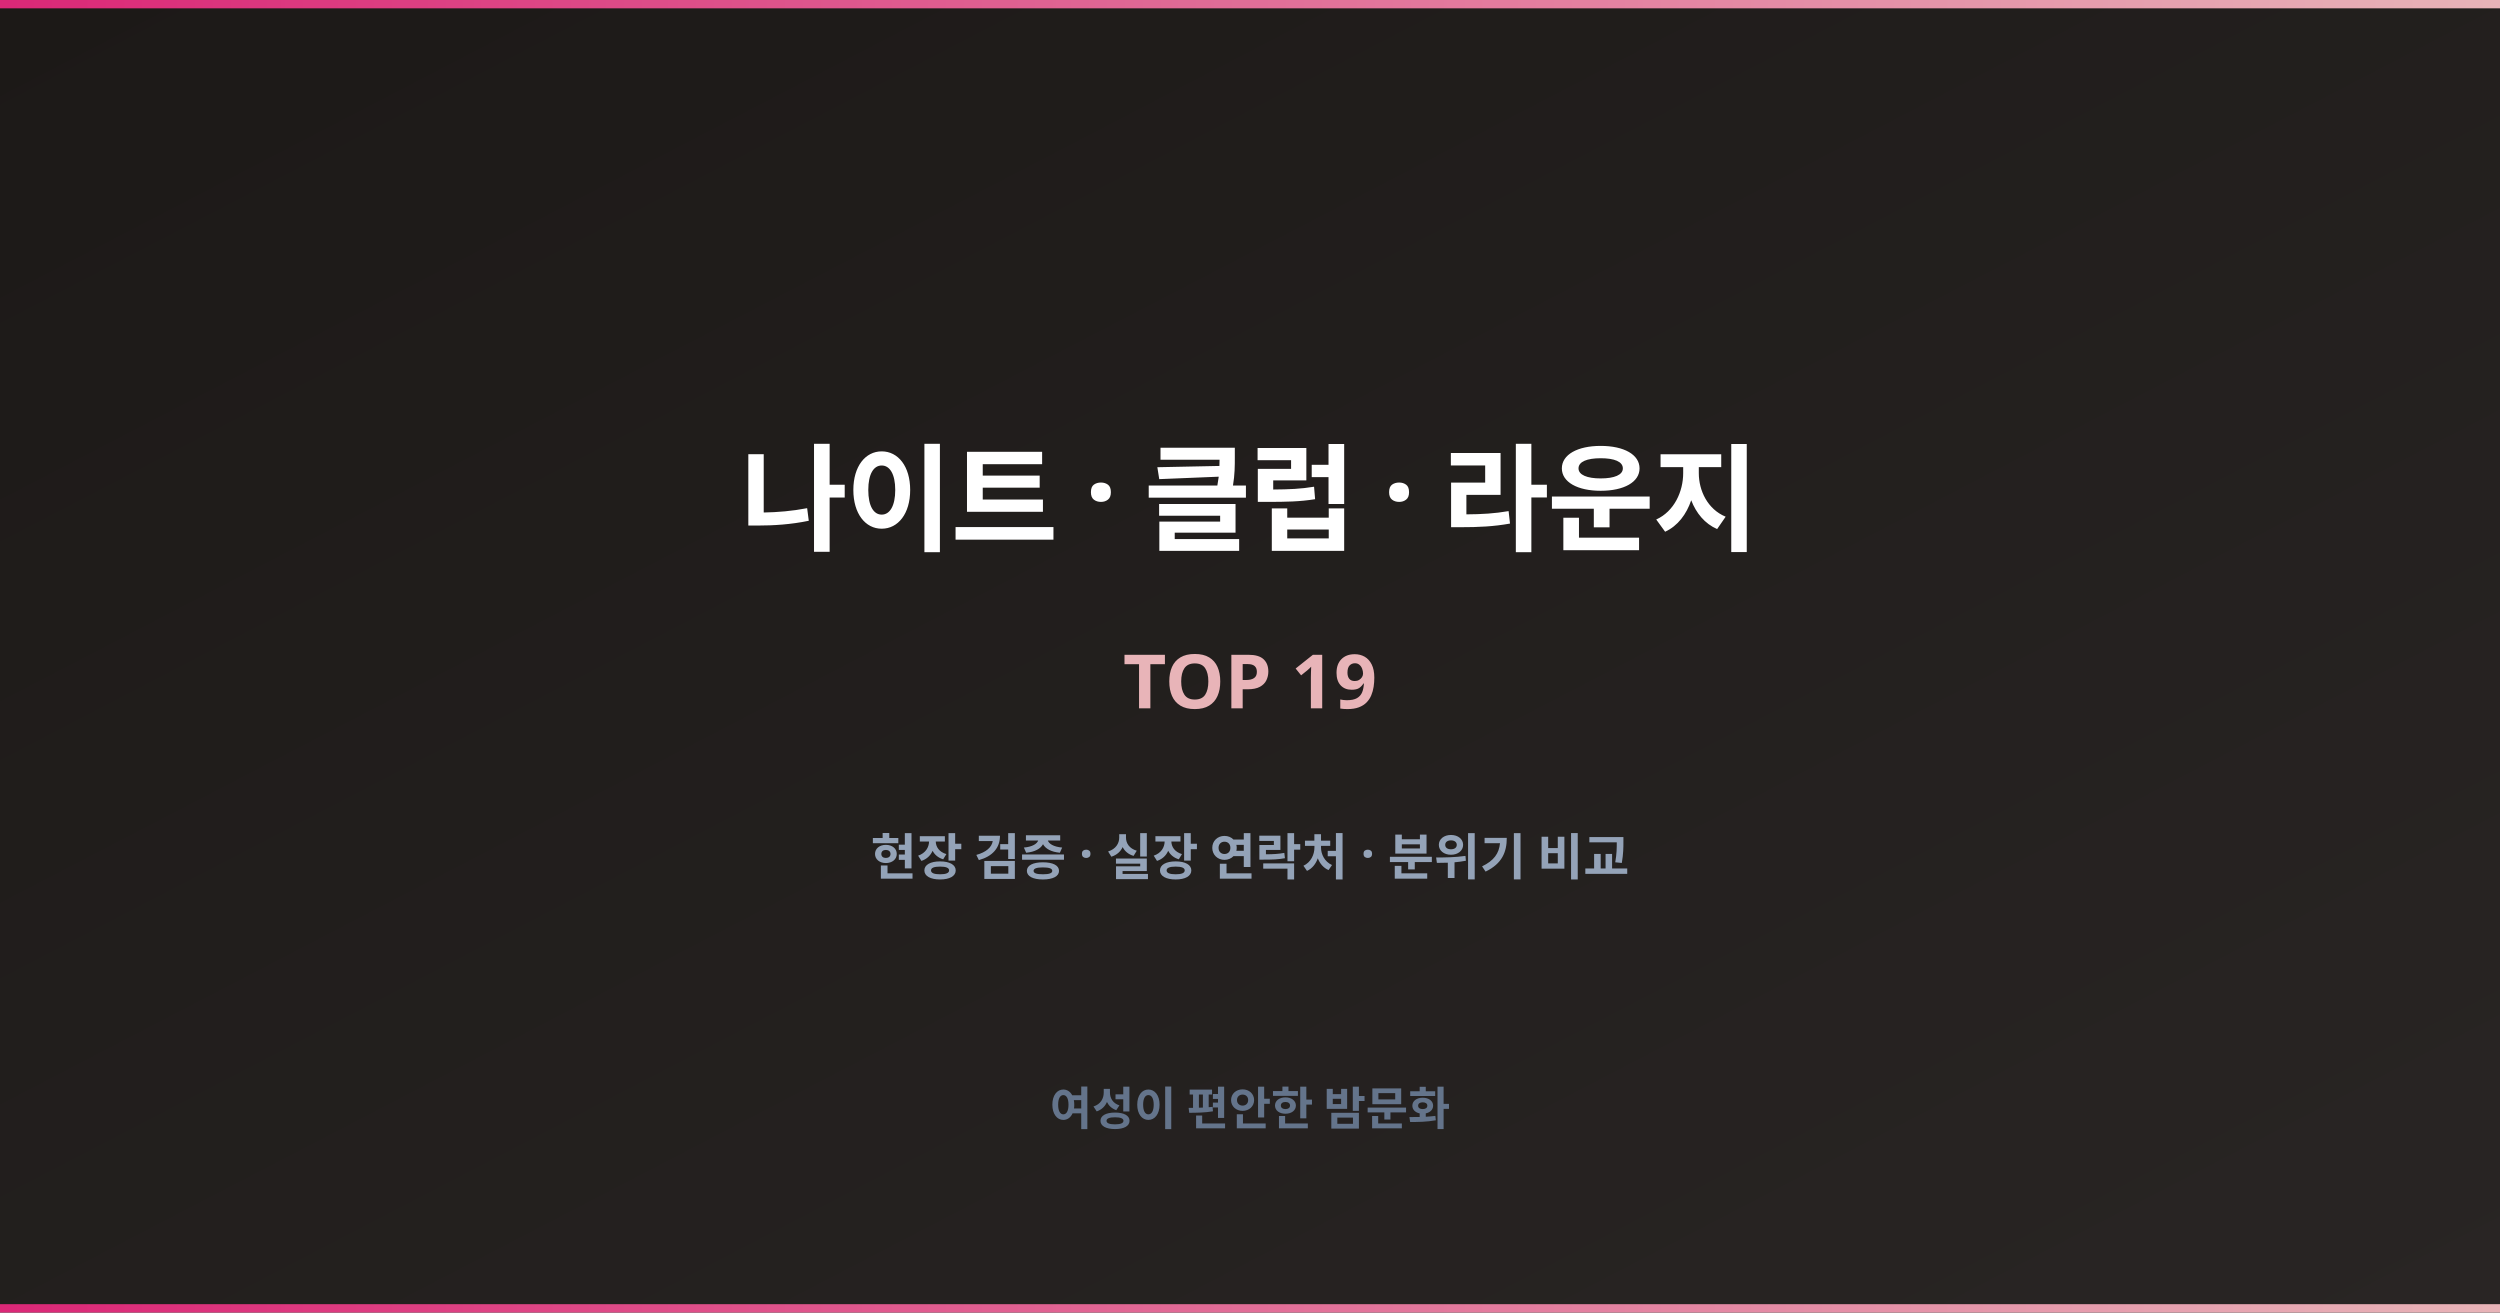
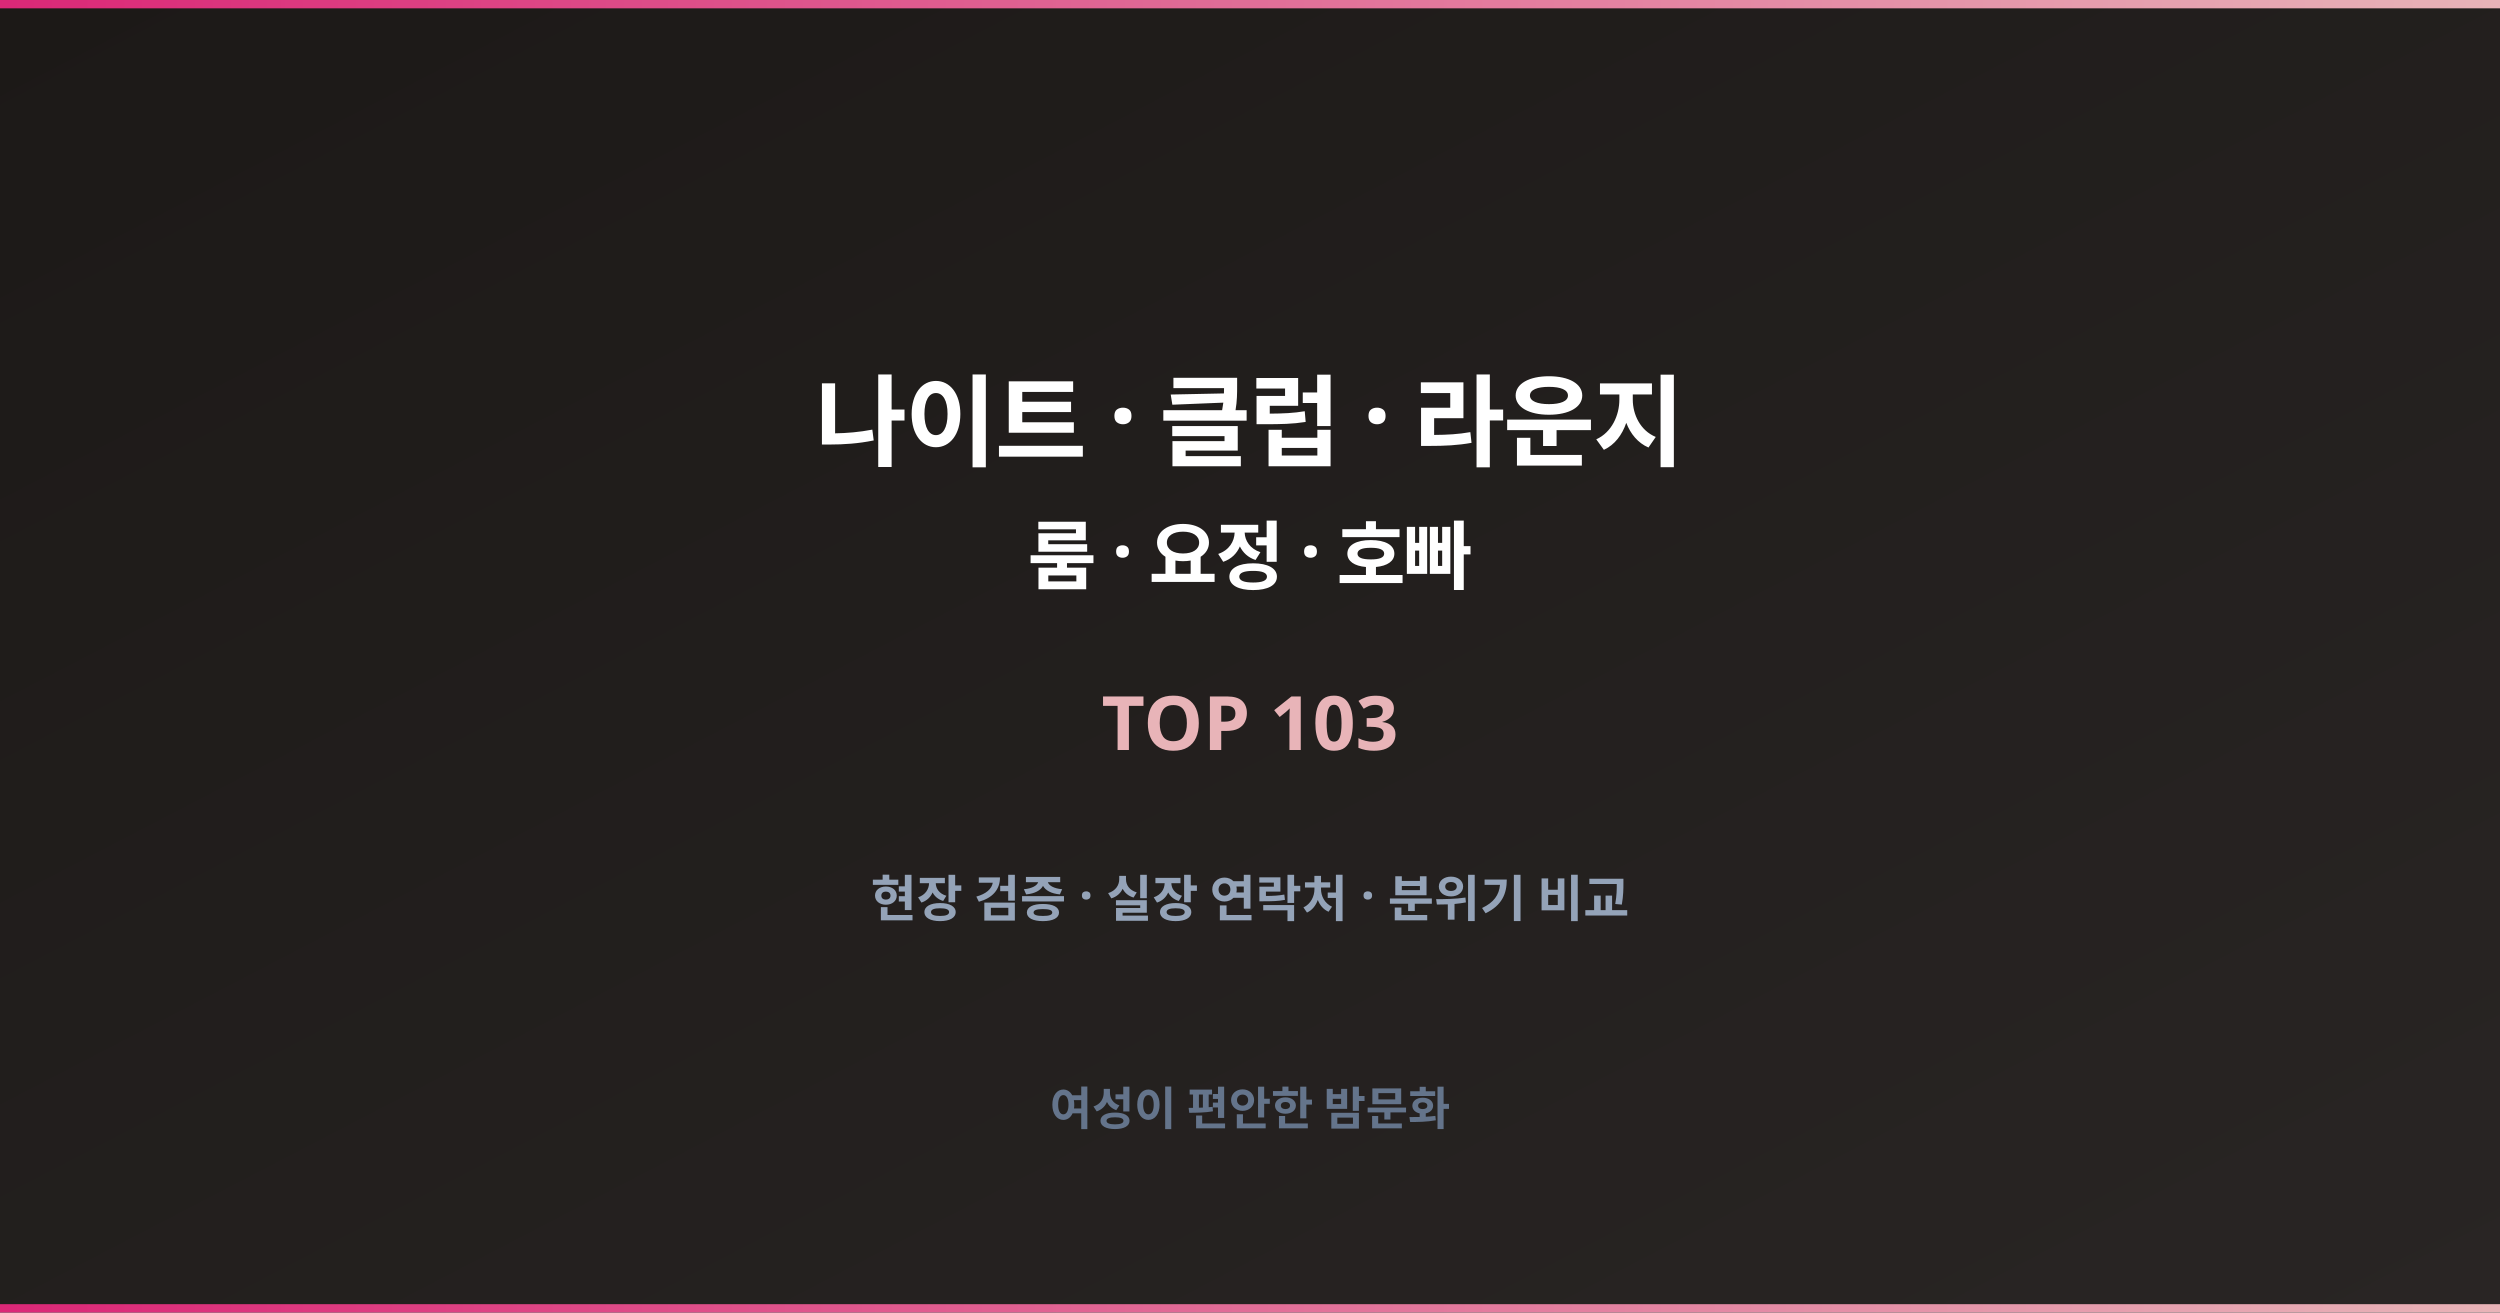
<svg xmlns="http://www.w3.org/2000/svg" width="1200" height="630" viewBox="0 0 1200 630">
  <defs>
    <linearGradient id="bg" x1="0%" y1="0%" x2="100%" y2="100%">
      <stop offset="0%" style="stop-color:#1C1917" />
      <stop offset="100%" style="stop-color:#292524" />
    </linearGradient>
    <linearGradient id="accent" x1="0%" y1="0%" x2="100%" y2="0%">
      <stop offset="0%" style="stop-color:#DB2777" />
      <stop offset="100%" style="stop-color:#E8B4B8" />
    </linearGradient>
  </defs>
  <rect width="1200" height="630" fill="url(#bg)" />
  <rect x="0" y="0" width="1200" height="4" fill="url(#accent)" />
  <rect x="0" y="626" width="1200" height="4" fill="url(#accent)" />
-   <text x="600" y="260" text-anchor="middle" font-family="'Pretendard',sans-serif" font-size="56" font-weight="900" fill="white" letter-spacing="-1">나이트 · 클럽 · 라운지</text>
-   <text x="600" y="340" text-anchor="middle" font-family="'Pretendard',sans-serif" font-size="36" fill="#E8B4B8" font-weight="700">TOP 19</text>
-   <text x="600" y="420" text-anchor="middle" font-family="'Pretendard',sans-serif" font-size="24" fill="#94a3b8" font-weight="600">현장 검증 · 실장 연락처 · 분위기 비교</text>
+   <text x="600" y="220" text-anchor="middle" font-family="'Pretendard',sans-serif" font-size="48" font-weight="900" fill="white" letter-spacing="-1">나이트 · 클럽 · 라운지</text>
+   <text x="600" y="280" text-anchor="middle" font-family="'Pretendard',sans-serif" font-size="36" fill="white" font-weight="700" letter-spacing="-1">룸 · 요정 · 호빠</text>
+   <text x="600" y="360" text-anchor="middle" font-family="'Pretendard',sans-serif" font-size="36" fill="#E8B4B8" font-weight="700">TOP 103</text>
+   <text x="600" y="440" text-anchor="middle" font-family="'Pretendard',sans-serif" font-size="24" fill="#94a3b8" font-weight="600">현장 검증 · 실장 연락처 · 분위기 비교</text>
  <text x="600" y="540" text-anchor="middle" font-family="'Pretendard',sans-serif" font-size="22" fill="#64748b" font-weight="600">여성이 편안한 밤문화</text>
</svg>
